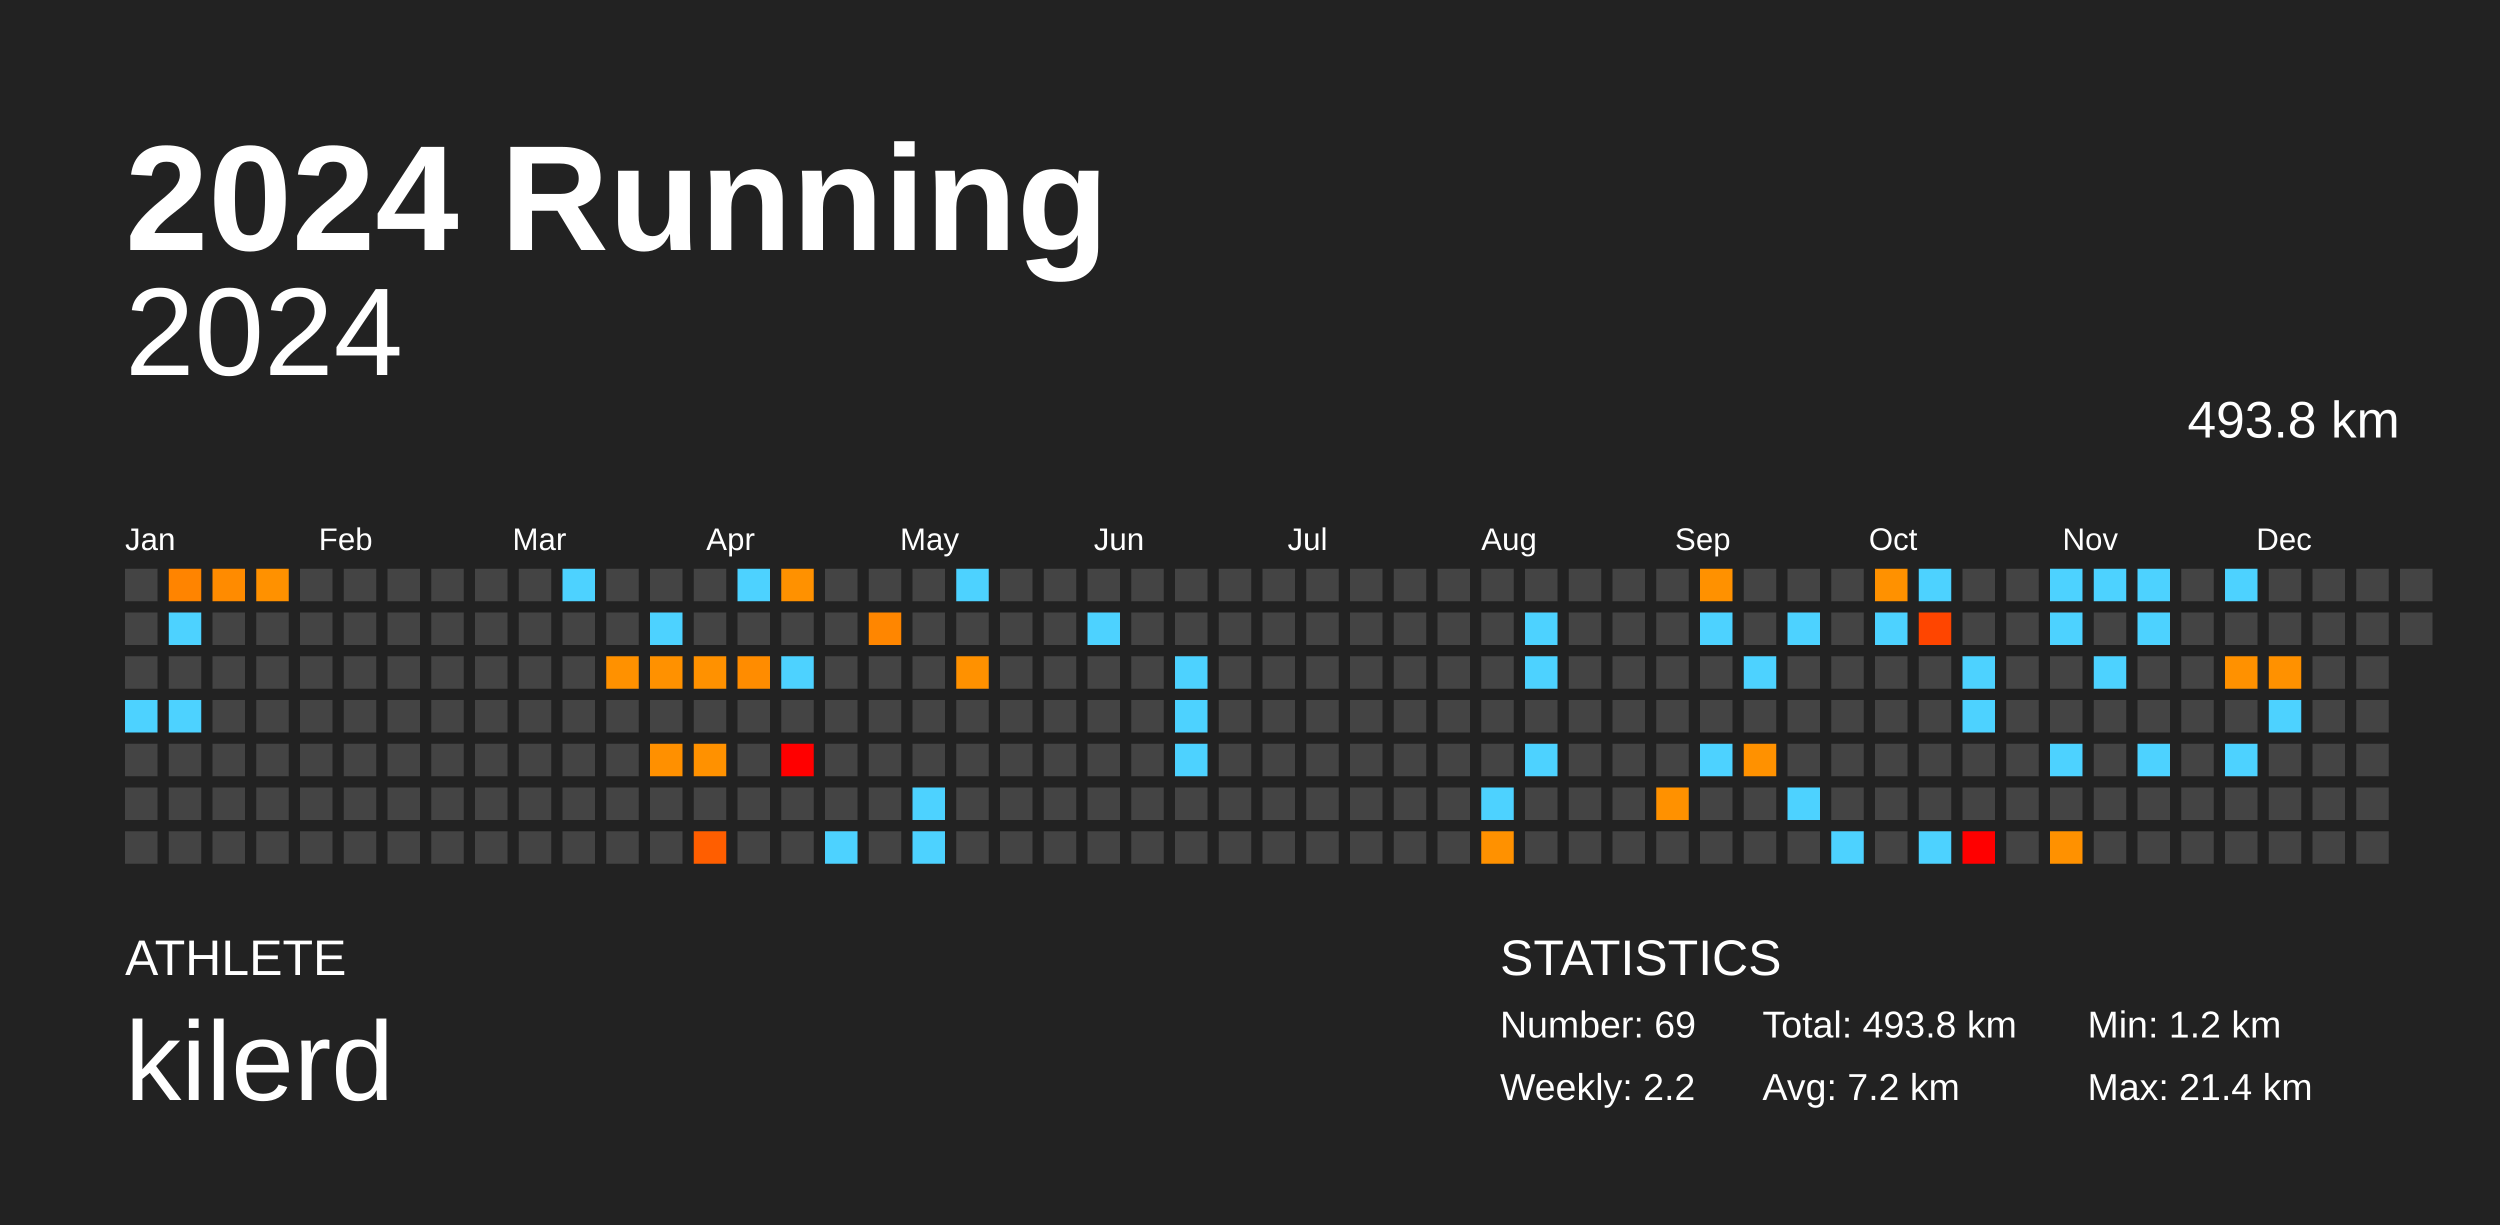
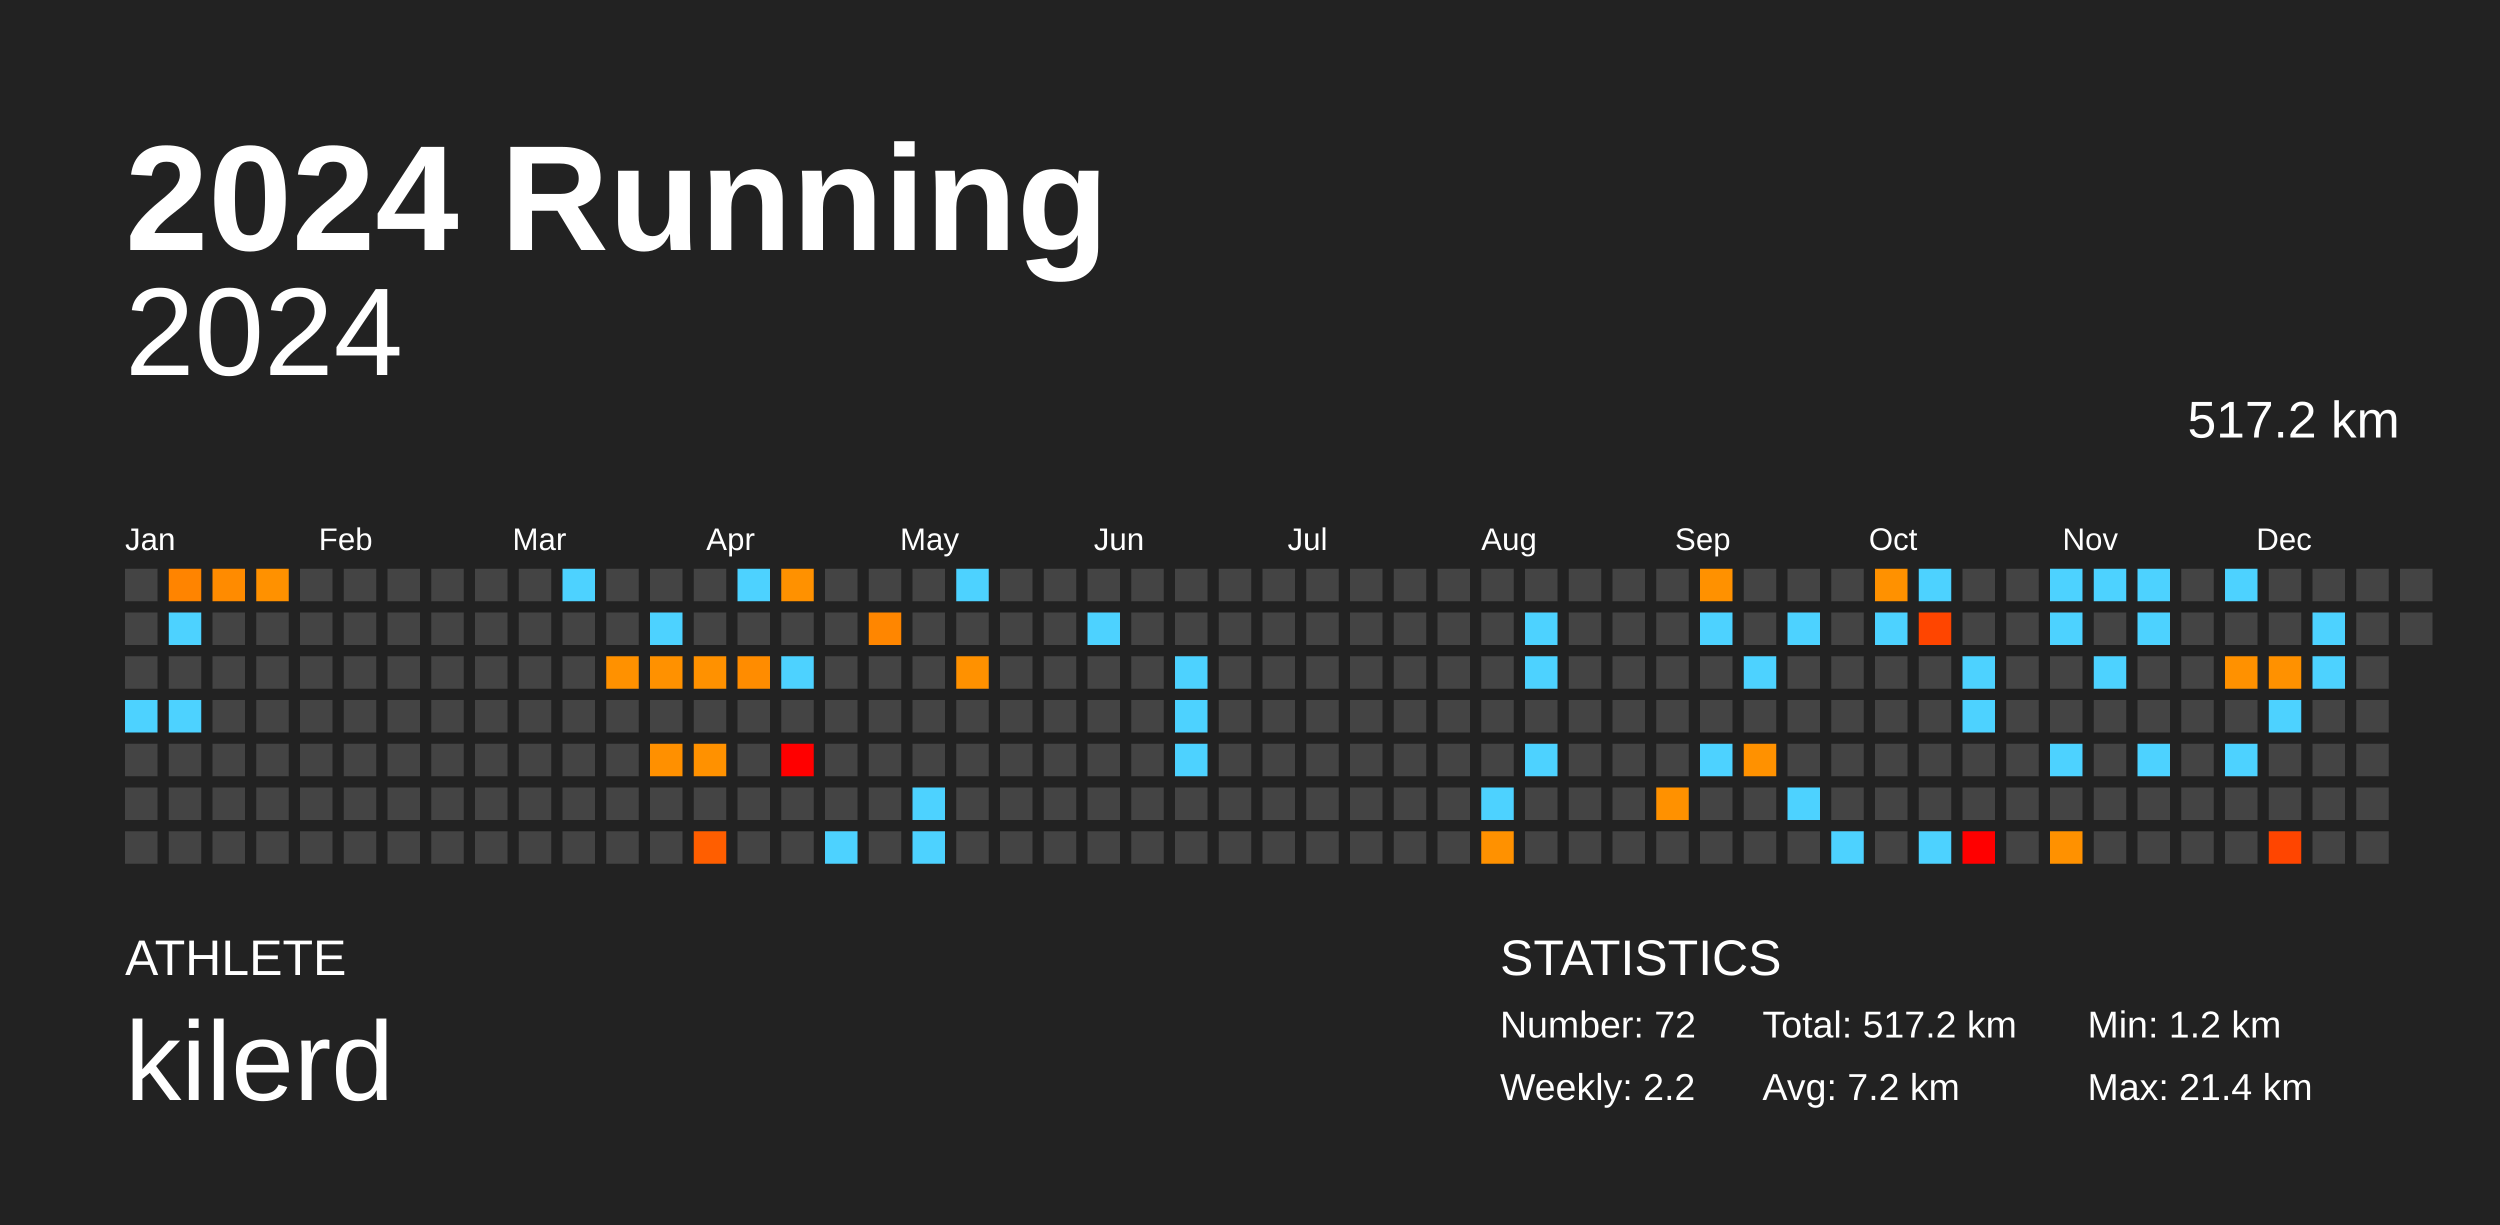
<svg xmlns="http://www.w3.org/2000/svg" baseProfile="full" height="98mm" version="1.1" viewBox="0,0,200,98" width="200mm">
  <defs />
  <rect fill="#222222" height="98" width="200" x="0" y="0" />
  <text fill="#FFFFFF" style="font-size:12px; font-family:Arial; font-weight:bold;" x="10" y="20">2024 Running</text>
  <text fill="#FFFFFF" style="font-size:4px; font-family:Arial" x="10" y="78">ATHLETE</text>
  <text fill="#FFFFFF" style="font-size:9px; font-family:Arial" x="10" y="88">kilerd</text>
  <text fill="#FFFFFF" style="font-size:4px; font-family:Arial" x="120" y="78">STATISTICS</text>
-   <text fill="#FFFFFF" style="font-size:3px; font-family:Arial" x="120" y="83">Number: 69</text>
+   <text fill="#FFFFFF" style="font-size:3px; font-family:Arial" x="120" y="83">Number: 72</text>
  <text fill="#FFFFFF" style="font-size:3px; font-family:Arial" x="120" y="88">Weekly: 2.2</text>
-   <text fill="#FFFFFF" style="font-size:3px; font-family:Arial" x="141" y="83">Total: 493.8 km</text>
+   <text fill="#FFFFFF" style="font-size:3px; font-family:Arial" x="141" y="83">Total: 517.2 km</text>
  <text fill="#FFFFFF" style="font-size:3px; font-family:Arial" x="141" y="88">Avg: 7.2 km</text>
  <text fill="#FFFFFF" style="font-size:3px; font-family:Arial" x="167" y="83">Min: 1.2 km</text>
  <text fill="#FFFFFF" style="font-size:3px; font-family:Arial" x="167" y="88">Max: 21.4 km</text>
  <text alignment-baseline="hanging" fill="#FFFFFF" style="font-size:10.0px; font-family:Arial;" x="10" y="30">2024</text>
-   <text alignment-baseline="hanging" fill="#FFFFFF" style="font-size:4.125px; font-family:Arial;" x="175" y="35">493.8 km</text>
+   <text alignment-baseline="hanging" fill="#FFFFFF" style="font-size:4.125px; font-family:Arial;" x="175" y="35">517.2 km</text>
  <text fill="#FFFFFF" style="font-size:2.5px; font-family:Arial" x="10.0" y="44">Jan</text>
  <text fill="#FFFFFF" style="font-size:2.5px; font-family:Arial" x="25.5" y="44">Feb</text>
  <text fill="#FFFFFF" style="font-size:2.5px; font-family:Arial" x="41.0" y="44">Mar</text>
  <text fill="#FFFFFF" style="font-size:2.5px; font-family:Arial" x="56.5" y="44">Apr</text>
  <text fill="#FFFFFF" style="font-size:2.5px; font-family:Arial" x="72.0" y="44">May</text>
  <text fill="#FFFFFF" style="font-size:2.5px; font-family:Arial" x="87.5" y="44">Jun</text>
  <text fill="#FFFFFF" style="font-size:2.5px; font-family:Arial" x="103.0" y="44">Jul</text>
  <text fill="#FFFFFF" style="font-size:2.5px; font-family:Arial" x="118.5" y="44">Aug</text>
  <text fill="#FFFFFF" style="font-size:2.5px; font-family:Arial" x="134.0" y="44">Sep</text>
  <text fill="#FFFFFF" style="font-size:2.5px; font-family:Arial" x="149.5" y="44">Oct</text>
  <text fill="#FFFFFF" style="font-size:2.5px; font-family:Arial" x="165.0" y="44">Nov</text>
  <text fill="#FFFFFF" style="font-size:2.5px; font-family:Arial" x="180.5" y="44">Dec</text>
  <rect fill="#444444" height="2.6" width="2.6" x="10.0" y="45.5" />
  <rect fill="#444444" height="2.6" width="2.6" x="10.0" y="49.0" />
  <rect fill="#444444" height="2.6" width="2.6" x="10.0" y="52.5" />
  <rect fill="#4dd2ff" height="2.6" width="2.6" x="10.0" y="56.0" />
  <rect fill="#444444" height="2.6" width="2.6" x="10.0" y="59.5" />
  <rect fill="#444444" height="2.6" width="2.6" x="10.0" y="63.0" />
  <rect fill="#444444" height="2.6" width="2.6" x="10.0" y="66.5" />
  <rect fill="#ff8400" height="2.6" width="2.6" x="13.5" y="45.5" />
  <rect fill="#4dd2ff" height="2.6" width="2.6" x="13.5" y="49.0" />
  <rect fill="#444444" height="2.6" width="2.6" x="13.5" y="52.5" />
  <rect fill="#4dd2ff" height="2.6" width="2.6" x="13.5" y="56.0" />
  <rect fill="#444444" height="2.6" width="2.6" x="13.5" y="59.5" />
  <rect fill="#444444" height="2.6" width="2.6" x="13.5" y="63.0" />
  <rect fill="#444444" height="2.6" width="2.6" x="13.5" y="66.5" />
  <rect fill="#ff8b00" height="2.6" width="2.6" x="17.0" y="45.5" />
  <rect fill="#444444" height="2.6" width="2.6" x="17.0" y="49.0" />
  <rect fill="#444444" height="2.6" width="2.6" x="17.0" y="52.5" />
  <rect fill="#444444" height="2.6" width="2.6" x="17.0" y="56.0" />
  <rect fill="#444444" height="2.6" width="2.6" x="17.0" y="59.5" />
  <rect fill="#444444" height="2.6" width="2.6" x="17.0" y="63.0" />
  <rect fill="#444444" height="2.6" width="2.6" x="17.0" y="66.5" />
  <rect fill="#ff9100" height="2.6" width="2.6" x="20.5" y="45.5" />
  <rect fill="#444444" height="2.6" width="2.6" x="20.5" y="49.0" />
  <rect fill="#444444" height="2.6" width="2.6" x="20.5" y="52.5" />
  <rect fill="#444444" height="2.6" width="2.6" x="20.5" y="56.0" />
  <rect fill="#444444" height="2.6" width="2.6" x="20.5" y="59.5" />
  <rect fill="#444444" height="2.6" width="2.6" x="20.5" y="63.0" />
  <rect fill="#444444" height="2.6" width="2.6" x="20.5" y="66.5" />
  <rect fill="#444444" height="2.6" width="2.6" x="24.0" y="45.5" />
  <rect fill="#444444" height="2.6" width="2.6" x="24.0" y="49.0" />
  <rect fill="#444444" height="2.6" width="2.6" x="24.0" y="52.5" />
  <rect fill="#444444" height="2.6" width="2.6" x="24.0" y="56.0" />
  <rect fill="#444444" height="2.6" width="2.6" x="24.0" y="59.5" />
  <rect fill="#444444" height="2.6" width="2.6" x="24.0" y="63.0" />
  <rect fill="#444444" height="2.6" width="2.6" x="24.0" y="66.5" />
  <rect fill="#444444" height="2.6" width="2.6" x="27.5" y="45.5" />
  <rect fill="#444444" height="2.6" width="2.6" x="27.5" y="49.0" />
  <rect fill="#444444" height="2.6" width="2.6" x="27.5" y="52.5" />
  <rect fill="#444444" height="2.6" width="2.6" x="27.5" y="56.0" />
  <rect fill="#444444" height="2.6" width="2.6" x="27.5" y="59.5" />
  <rect fill="#444444" height="2.6" width="2.6" x="27.5" y="63.0" />
  <rect fill="#444444" height="2.6" width="2.6" x="27.5" y="66.5" />
  <rect fill="#444444" height="2.6" width="2.6" x="31.0" y="45.5" />
  <rect fill="#444444" height="2.6" width="2.6" x="31.0" y="49.0" />
  <rect fill="#444444" height="2.6" width="2.6" x="31.0" y="52.5" />
  <rect fill="#444444" height="2.6" width="2.6" x="31.0" y="56.0" />
  <rect fill="#444444" height="2.6" width="2.6" x="31.0" y="59.5" />
  <rect fill="#444444" height="2.6" width="2.6" x="31.0" y="63.0" />
  <rect fill="#444444" height="2.6" width="2.6" x="31.0" y="66.5" />
  <rect fill="#444444" height="2.6" width="2.6" x="34.5" y="45.5" />
  <rect fill="#444444" height="2.6" width="2.6" x="34.5" y="49.0" />
  <rect fill="#444444" height="2.6" width="2.6" x="34.5" y="52.5" />
  <rect fill="#444444" height="2.6" width="2.6" x="34.5" y="56.0" />
  <rect fill="#444444" height="2.6" width="2.6" x="34.5" y="59.5" />
  <rect fill="#444444" height="2.6" width="2.6" x="34.5" y="63.0" />
  <rect fill="#444444" height="2.6" width="2.6" x="34.5" y="66.5" />
  <rect fill="#444444" height="2.6" width="2.6" x="38.0" y="45.5" />
  <rect fill="#444444" height="2.6" width="2.6" x="38.0" y="49.0" />
  <rect fill="#444444" height="2.6" width="2.6" x="38.0" y="52.5" />
  <rect fill="#444444" height="2.6" width="2.6" x="38.0" y="56.0" />
  <rect fill="#444444" height="2.6" width="2.6" x="38.0" y="59.5" />
  <rect fill="#444444" height="2.6" width="2.6" x="38.0" y="63.0" />
  <rect fill="#444444" height="2.6" width="2.6" x="38.0" y="66.5" />
  <rect fill="#444444" height="2.6" width="2.6" x="41.5" y="45.5" />
  <rect fill="#444444" height="2.6" width="2.6" x="41.5" y="49.0" />
  <rect fill="#444444" height="2.6" width="2.6" x="41.5" y="52.5" />
  <rect fill="#444444" height="2.6" width="2.6" x="41.5" y="56.0" />
  <rect fill="#444444" height="2.6" width="2.6" x="41.5" y="59.5" />
  <rect fill="#444444" height="2.6" width="2.6" x="41.5" y="63.0" />
  <rect fill="#444444" height="2.6" width="2.6" x="41.5" y="66.5" />
  <rect fill="#4dd2ff" height="2.6" width="2.6" x="45.0" y="45.5" />
  <rect fill="#444444" height="2.6" width="2.6" x="45.0" y="49.0" />
  <rect fill="#444444" height="2.6" width="2.6" x="45.0" y="52.5" />
  <rect fill="#444444" height="2.6" width="2.6" x="45.0" y="56.0" />
  <rect fill="#444444" height="2.6" width="2.6" x="45.0" y="59.5" />
  <rect fill="#444444" height="2.6" width="2.6" x="45.0" y="63.0" />
  <rect fill="#444444" height="2.6" width="2.6" x="45.0" y="66.5" />
  <rect fill="#444444" height="2.6" width="2.6" x="48.5" y="45.5" />
  <rect fill="#444444" height="2.6" width="2.6" x="48.5" y="49.0" />
  <rect fill="#ff9100" height="2.6" width="2.6" x="48.5" y="52.5" />
  <rect fill="#444444" height="2.6" width="2.6" x="48.5" y="56.0" />
  <rect fill="#444444" height="2.6" width="2.6" x="48.5" y="59.5" />
  <rect fill="#444444" height="2.6" width="2.6" x="48.5" y="63.0" />
  <rect fill="#444444" height="2.6" width="2.6" x="48.5" y="66.5" />
  <rect fill="#444444" height="2.6" width="2.6" x="52.0" y="45.5" />
  <rect fill="#4dd2ff" height="2.6" width="2.6" x="52.0" y="49.0" />
  <rect fill="#ff9100" height="2.6" width="2.6" x="52.0" y="52.5" />
  <rect fill="#444444" height="2.6" width="2.6" x="52.0" y="56.0" />
  <rect fill="#ff9000" height="2.6" width="2.6" x="52.0" y="59.5" />
  <rect fill="#444444" height="2.6" width="2.6" x="52.0" y="63.0" />
  <rect fill="#444444" height="2.6" width="2.6" x="52.0" y="66.5" />
  <rect fill="#444444" height="2.6" width="2.6" x="55.5" y="45.5" />
  <rect fill="#444444" height="2.6" width="2.6" x="55.5" y="49.0" />
  <rect fill="#ff9100" height="2.6" width="2.6" x="55.5" y="52.5" />
  <rect fill="#444444" height="2.6" width="2.6" x="55.5" y="56.0" />
  <rect fill="#ff9100" height="2.6" width="2.6" x="55.5" y="59.5" />
  <rect fill="#444444" height="2.6" width="2.6" x="55.5" y="63.0" />
  <rect fill="#ff5e00" height="2.6" width="2.6" x="55.5" y="66.5" />
  <rect fill="#4dd2ff" height="2.6" width="2.6" x="59.0" y="45.5" />
  <rect fill="#444444" height="2.6" width="2.6" x="59.0" y="49.0" />
  <rect fill="#ff8c00" height="2.6" width="2.6" x="59.0" y="52.5" />
  <rect fill="#444444" height="2.6" width="2.6" x="59.0" y="56.0" />
  <rect fill="#444444" height="2.6" width="2.6" x="59.0" y="59.5" />
  <rect fill="#444444" height="2.6" width="2.6" x="59.0" y="63.0" />
  <rect fill="#444444" height="2.6" width="2.6" x="59.0" y="66.5" />
  <rect fill="#ff9100" height="2.6" width="2.6" x="62.5" y="45.5" />
  <rect fill="#444444" height="2.6" width="2.6" x="62.5" y="49.0" />
  <rect fill="#4dd2ff" height="2.6" width="2.6" x="62.5" y="52.5" />
  <rect fill="#444444" height="2.6" width="2.6" x="62.5" y="56.0" />
  <rect fill="red" height="2.6" width="2.6" x="62.5" y="59.5" />
  <rect fill="#444444" height="2.6" width="2.6" x="62.5" y="63.0" />
  <rect fill="#444444" height="2.6" width="2.6" x="62.5" y="66.5" />
  <rect fill="#444444" height="2.6" width="2.6" x="66.0" y="45.5" />
  <rect fill="#444444" height="2.6" width="2.6" x="66.0" y="49.0" />
  <rect fill="#444444" height="2.6" width="2.6" x="66.0" y="52.5" />
  <rect fill="#444444" height="2.6" width="2.6" x="66.0" y="56.0" />
  <rect fill="#444444" height="2.6" width="2.6" x="66.0" y="59.5" />
  <rect fill="#444444" height="2.6" width="2.6" x="66.0" y="63.0" />
  <rect fill="#4dd2ff" height="2.6" width="2.6" x="66.0" y="66.5" />
  <rect fill="#444444" height="2.6" width="2.6" x="69.5" y="45.5" />
  <rect fill="#ff8600" height="2.6" width="2.6" x="69.5" y="49.0" />
  <rect fill="#444444" height="2.6" width="2.6" x="69.5" y="52.5" />
  <rect fill="#444444" height="2.6" width="2.6" x="69.5" y="56.0" />
  <rect fill="#444444" height="2.6" width="2.6" x="69.5" y="59.5" />
  <rect fill="#444444" height="2.6" width="2.6" x="69.5" y="63.0" />
  <rect fill="#444444" height="2.6" width="2.6" x="69.5" y="66.5" />
  <rect fill="#444444" height="2.6" width="2.6" x="73.0" y="45.5" />
  <rect fill="#444444" height="2.6" width="2.6" x="73.0" y="49.0" />
  <rect fill="#444444" height="2.6" width="2.6" x="73.0" y="52.5" />
  <rect fill="#444444" height="2.6" width="2.6" x="73.0" y="56.0" />
  <rect fill="#444444" height="2.6" width="2.6" x="73.0" y="59.5" />
  <rect fill="#4dd2ff" height="2.6" width="2.6" x="73.0" y="63.0" />
  <rect fill="#4dd2ff" height="2.6" width="2.6" x="73.0" y="66.5" />
  <rect fill="#4dd2ff" height="2.6" width="2.6" x="76.5" y="45.5" />
  <rect fill="#444444" height="2.6" width="2.6" x="76.5" y="49.0" />
  <rect fill="#ff9100" height="2.6" width="2.6" x="76.5" y="52.5" />
  <rect fill="#444444" height="2.6" width="2.6" x="76.5" y="56.0" />
  <rect fill="#444444" height="2.6" width="2.6" x="76.5" y="59.5" />
  <rect fill="#444444" height="2.6" width="2.6" x="76.5" y="63.0" />
  <rect fill="#444444" height="2.6" width="2.6" x="76.5" y="66.5" />
  <rect fill="#444444" height="2.6" width="2.6" x="80.0" y="45.5" />
  <rect fill="#444444" height="2.6" width="2.6" x="80.0" y="49.0" />
  <rect fill="#444444" height="2.6" width="2.6" x="80.0" y="52.5" />
  <rect fill="#444444" height="2.6" width="2.6" x="80.0" y="56.0" />
  <rect fill="#444444" height="2.6" width="2.6" x="80.0" y="59.5" />
  <rect fill="#444444" height="2.6" width="2.6" x="80.0" y="63.0" />
  <rect fill="#444444" height="2.6" width="2.6" x="80.0" y="66.5" />
  <rect fill="#444444" height="2.6" width="2.6" x="83.5" y="45.5" />
  <rect fill="#444444" height="2.6" width="2.6" x="83.5" y="49.0" />
  <rect fill="#444444" height="2.6" width="2.6" x="83.5" y="52.5" />
  <rect fill="#444444" height="2.6" width="2.6" x="83.5" y="56.0" />
  <rect fill="#444444" height="2.6" width="2.6" x="83.5" y="59.5" />
  <rect fill="#444444" height="2.6" width="2.6" x="83.5" y="63.0" />
  <rect fill="#444444" height="2.6" width="2.6" x="83.5" y="66.5" />
  <rect fill="#444444" height="2.6" width="2.6" x="87.0" y="45.5" />
  <rect fill="#4dd2ff" height="2.6" width="2.6" x="87.0" y="49.0" />
  <rect fill="#444444" height="2.6" width="2.6" x="87.0" y="52.5" />
  <rect fill="#444444" height="2.6" width="2.6" x="87.0" y="56.0" />
  <rect fill="#444444" height="2.6" width="2.6" x="87.0" y="59.5" />
  <rect fill="#444444" height="2.6" width="2.6" x="87.0" y="63.0" />
  <rect fill="#444444" height="2.6" width="2.6" x="87.0" y="66.5" />
  <rect fill="#444444" height="2.6" width="2.6" x="90.5" y="45.5" />
  <rect fill="#444444" height="2.6" width="2.6" x="90.5" y="49.0" />
  <rect fill="#444444" height="2.6" width="2.6" x="90.5" y="52.5" />
  <rect fill="#444444" height="2.6" width="2.6" x="90.5" y="56.0" />
  <rect fill="#444444" height="2.6" width="2.6" x="90.5" y="59.5" />
  <rect fill="#444444" height="2.6" width="2.6" x="90.5" y="63.0" />
  <rect fill="#444444" height="2.6" width="2.6" x="90.5" y="66.5" />
  <rect fill="#444444" height="2.6" width="2.6" x="94.0" y="45.5" />
  <rect fill="#444444" height="2.6" width="2.6" x="94.0" y="49.0" />
  <rect fill="#4dd2ff" height="2.6" width="2.6" x="94.0" y="52.5" />
  <rect fill="#4dd2ff" height="2.6" width="2.6" x="94.0" y="56.0" />
  <rect fill="#4dd2ff" height="2.6" width="2.6" x="94.0" y="59.5" />
  <rect fill="#444444" height="2.6" width="2.6" x="94.0" y="63.0" />
  <rect fill="#444444" height="2.6" width="2.6" x="94.0" y="66.5" />
  <rect fill="#444444" height="2.6" width="2.6" x="97.5" y="45.5" />
  <rect fill="#444444" height="2.6" width="2.6" x="97.5" y="49.0" />
  <rect fill="#444444" height="2.6" width="2.6" x="97.5" y="52.5" />
  <rect fill="#444444" height="2.6" width="2.6" x="97.5" y="56.0" />
  <rect fill="#444444" height="2.6" width="2.6" x="97.5" y="59.5" />
  <rect fill="#444444" height="2.6" width="2.6" x="97.5" y="63.0" />
  <rect fill="#444444" height="2.6" width="2.6" x="97.5" y="66.5" />
  <rect fill="#444444" height="2.6" width="2.6" x="101.0" y="45.5" />
  <rect fill="#444444" height="2.6" width="2.6" x="101.0" y="49.0" />
  <rect fill="#444444" height="2.6" width="2.6" x="101.0" y="52.5" />
  <rect fill="#444444" height="2.6" width="2.6" x="101.0" y="56.0" />
  <rect fill="#444444" height="2.6" width="2.6" x="101.0" y="59.5" />
  <rect fill="#444444" height="2.6" width="2.6" x="101.0" y="63.0" />
  <rect fill="#444444" height="2.6" width="2.6" x="101.0" y="66.5" />
  <rect fill="#444444" height="2.6" width="2.6" x="104.5" y="45.5" />
  <rect fill="#444444" height="2.6" width="2.6" x="104.5" y="49.0" />
  <rect fill="#444444" height="2.6" width="2.6" x="104.5" y="52.5" />
  <rect fill="#444444" height="2.6" width="2.6" x="104.5" y="56.0" />
  <rect fill="#444444" height="2.6" width="2.6" x="104.5" y="59.5" />
  <rect fill="#444444" height="2.6" width="2.6" x="104.5" y="63.0" />
  <rect fill="#444444" height="2.6" width="2.6" x="104.5" y="66.5" />
  <rect fill="#444444" height="2.6" width="2.6" x="108.0" y="45.5" />
  <rect fill="#444444" height="2.6" width="2.6" x="108.0" y="49.0" />
  <rect fill="#444444" height="2.6" width="2.6" x="108.0" y="52.5" />
  <rect fill="#444444" height="2.6" width="2.6" x="108.0" y="56.0" />
  <rect fill="#444444" height="2.6" width="2.6" x="108.0" y="59.5" />
  <rect fill="#444444" height="2.6" width="2.6" x="108.0" y="63.0" />
  <rect fill="#444444" height="2.6" width="2.6" x="108.0" y="66.5" />
  <rect fill="#444444" height="2.6" width="2.6" x="111.5" y="45.5" />
  <rect fill="#444444" height="2.6" width="2.6" x="111.5" y="49.0" />
  <rect fill="#444444" height="2.6" width="2.6" x="111.5" y="52.5" />
  <rect fill="#444444" height="2.6" width="2.6" x="111.5" y="56.0" />
  <rect fill="#444444" height="2.6" width="2.6" x="111.5" y="59.5" />
  <rect fill="#444444" height="2.6" width="2.6" x="111.5" y="63.0" />
  <rect fill="#444444" height="2.6" width="2.6" x="111.5" y="66.5" />
  <rect fill="#444444" height="2.6" width="2.6" x="115.0" y="45.5" />
  <rect fill="#444444" height="2.6" width="2.6" x="115.0" y="49.0" />
  <rect fill="#444444" height="2.6" width="2.6" x="115.0" y="52.5" />
  <rect fill="#444444" height="2.6" width="2.6" x="115.0" y="56.0" />
  <rect fill="#444444" height="2.6" width="2.6" x="115.0" y="59.5" />
  <rect fill="#444444" height="2.6" width="2.6" x="115.0" y="63.0" />
  <rect fill="#444444" height="2.6" width="2.6" x="115.0" y="66.5" />
  <rect fill="#444444" height="2.6" width="2.6" x="118.5" y="45.5" />
  <rect fill="#444444" height="2.6" width="2.6" x="118.5" y="49.0" />
  <rect fill="#444444" height="2.6" width="2.6" x="118.5" y="52.5" />
  <rect fill="#444444" height="2.6" width="2.6" x="118.5" y="56.0" />
  <rect fill="#444444" height="2.6" width="2.6" x="118.5" y="59.5" />
  <rect fill="#4dd2ff" height="2.6" width="2.6" x="118.5" y="63.0" />
  <rect fill="#ff9100" height="2.6" width="2.6" x="118.5" y="66.5" />
  <rect fill="#444444" height="2.6" width="2.6" x="122.0" y="45.5" />
  <rect fill="#4dd2ff" height="2.6" width="2.6" x="122.0" y="49.0" />
  <rect fill="#4dd2ff" height="2.6" width="2.6" x="122.0" y="52.5" />
  <rect fill="#444444" height="2.6" width="2.6" x="122.0" y="56.0" />
  <rect fill="#4dd2ff" height="2.6" width="2.6" x="122.0" y="59.5" />
  <rect fill="#444444" height="2.6" width="2.6" x="122.0" y="63.0" />
  <rect fill="#444444" height="2.6" width="2.6" x="122.0" y="66.5" />
  <rect fill="#444444" height="2.6" width="2.6" x="125.5" y="45.5" />
  <rect fill="#444444" height="2.6" width="2.6" x="125.5" y="49.0" />
  <rect fill="#444444" height="2.6" width="2.6" x="125.5" y="52.5" />
  <rect fill="#444444" height="2.6" width="2.6" x="125.5" y="56.0" />
  <rect fill="#444444" height="2.6" width="2.6" x="125.5" y="59.5" />
  <rect fill="#444444" height="2.6" width="2.6" x="125.5" y="63.0" />
  <rect fill="#444444" height="2.6" width="2.6" x="125.5" y="66.5" />
  <rect fill="#444444" height="2.6" width="2.6" x="129.0" y="45.5" />
  <rect fill="#444444" height="2.6" width="2.6" x="129.0" y="49.0" />
  <rect fill="#444444" height="2.6" width="2.6" x="129.0" y="52.5" />
  <rect fill="#444444" height="2.6" width="2.6" x="129.0" y="56.0" />
  <rect fill="#444444" height="2.6" width="2.6" x="129.0" y="59.5" />
  <rect fill="#444444" height="2.6" width="2.6" x="129.0" y="63.0" />
  <rect fill="#444444" height="2.6" width="2.6" x="129.0" y="66.5" />
  <rect fill="#444444" height="2.6" width="2.6" x="132.5" y="45.5" />
  <rect fill="#444444" height="2.6" width="2.6" x="132.5" y="49.0" />
  <rect fill="#444444" height="2.6" width="2.6" x="132.5" y="52.5" />
  <rect fill="#444444" height="2.6" width="2.6" x="132.5" y="56.0" />
  <rect fill="#444444" height="2.6" width="2.6" x="132.5" y="59.5" />
  <rect fill="#ff9100" height="2.6" width="2.6" x="132.5" y="63.0" />
  <rect fill="#444444" height="2.6" width="2.6" x="132.5" y="66.5" />
  <rect fill="#ff9100" height="2.6" width="2.6" x="136.0" y="45.5" />
  <rect fill="#4dd2ff" height="2.6" width="2.6" x="136.0" y="49.0" />
  <rect fill="#444444" height="2.6" width="2.6" x="136.0" y="52.5" />
  <rect fill="#444444" height="2.6" width="2.6" x="136.0" y="56.0" />
  <rect fill="#4dd2ff" height="2.6" width="2.6" x="136.0" y="59.5" />
  <rect fill="#444444" height="2.6" width="2.6" x="136.0" y="63.0" />
  <rect fill="#444444" height="2.6" width="2.6" x="136.0" y="66.5" />
  <rect fill="#444444" height="2.6" width="2.6" x="139.5" y="45.5" />
  <rect fill="#444444" height="2.6" width="2.6" x="139.5" y="49.0" />
  <rect fill="#4dd2ff" height="2.6" width="2.6" x="139.5" y="52.5" />
  <rect fill="#444444" height="2.6" width="2.6" x="139.5" y="56.0" />
  <rect fill="#ff9100" height="2.6" width="2.6" x="139.5" y="59.5" />
  <rect fill="#444444" height="2.6" width="2.6" x="139.5" y="63.0" />
  <rect fill="#444444" height="2.6" width="2.6" x="139.5" y="66.5" />
  <rect fill="#444444" height="2.6" width="2.6" x="143.0" y="45.5" />
  <rect fill="#4dd2ff" height="2.6" width="2.6" x="143.0" y="49.0" />
  <rect fill="#444444" height="2.6" width="2.6" x="143.0" y="52.5" />
  <rect fill="#444444" height="2.6" width="2.6" x="143.0" y="56.0" />
  <rect fill="#444444" height="2.6" width="2.6" x="143.0" y="59.5" />
  <rect fill="#4dd2ff" height="2.6" width="2.6" x="143.0" y="63.0" />
  <rect fill="#444444" height="2.6" width="2.6" x="143.0" y="66.5" />
  <rect fill="#444444" height="2.6" width="2.6" x="146.5" y="45.5" />
  <rect fill="#444444" height="2.6" width="2.6" x="146.5" y="49.0" />
  <rect fill="#444444" height="2.6" width="2.6" x="146.5" y="52.5" />
  <rect fill="#444444" height="2.6" width="2.6" x="146.5" y="56.0" />
  <rect fill="#444444" height="2.6" width="2.6" x="146.5" y="59.5" />
  <rect fill="#444444" height="2.6" width="2.6" x="146.5" y="63.0" />
  <rect fill="#4dd2ff" height="2.6" width="2.6" x="146.5" y="66.5" />
  <rect fill="#ff9100" height="2.6" width="2.6" x="150.0" y="45.5" />
  <rect fill="#4dd2ff" height="2.6" width="2.6" x="150.0" y="49.0" />
  <rect fill="#444444" height="2.6" width="2.6" x="150.0" y="52.5" />
  <rect fill="#444444" height="2.6" width="2.6" x="150.0" y="56.0" />
  <rect fill="#444444" height="2.6" width="2.6" x="150.0" y="59.5" />
  <rect fill="#444444" height="2.6" width="2.6" x="150.0" y="63.0" />
  <rect fill="#444444" height="2.6" width="2.6" x="150.0" y="66.5" />
  <rect fill="#4dd2ff" height="2.6" width="2.6" x="153.5" y="45.5" />
  <rect fill="#ff4500" height="2.6" width="2.6" x="153.5" y="49.0" />
  <rect fill="#444444" height="2.6" width="2.6" x="153.5" y="52.5" />
  <rect fill="#444444" height="2.6" width="2.6" x="153.5" y="56.0" />
  <rect fill="#444444" height="2.6" width="2.6" x="153.5" y="59.5" />
  <rect fill="#444444" height="2.6" width="2.6" x="153.5" y="63.0" />
  <rect fill="#4dd2ff" height="2.6" width="2.6" x="153.5" y="66.5" />
  <rect fill="#444444" height="2.6" width="2.6" x="157.0" y="45.5" />
  <rect fill="#444444" height="2.6" width="2.6" x="157.0" y="49.0" />
  <rect fill="#4dd2ff" height="2.6" width="2.6" x="157.0" y="52.5" />
  <rect fill="#4dd2ff" height="2.6" width="2.6" x="157.0" y="56.0" />
  <rect fill="#444444" height="2.6" width="2.6" x="157.0" y="59.5" />
  <rect fill="#444444" height="2.6" width="2.6" x="157.0" y="63.0" />
  <rect fill="red" height="2.6" width="2.6" x="157.0" y="66.5" />
  <rect fill="#444444" height="2.6" width="2.6" x="160.5" y="45.5" />
  <rect fill="#444444" height="2.6" width="2.6" x="160.5" y="49.0" />
  <rect fill="#444444" height="2.6" width="2.6" x="160.5" y="52.5" />
  <rect fill="#444444" height="2.6" width="2.6" x="160.5" y="56.0" />
  <rect fill="#444444" height="2.6" width="2.6" x="160.5" y="59.5" />
  <rect fill="#444444" height="2.6" width="2.6" x="160.5" y="63.0" />
  <rect fill="#444444" height="2.6" width="2.6" x="160.5" y="66.5" />
  <rect fill="#4dd2ff" height="2.6" width="2.6" x="164.0" y="45.5" />
  <rect fill="#4dd2ff" height="2.6" width="2.6" x="164.0" y="49.0" />
  <rect fill="#444444" height="2.6" width="2.6" x="164.0" y="52.5" />
  <rect fill="#444444" height="2.6" width="2.6" x="164.0" y="56.0" />
  <rect fill="#4dd2ff" height="2.6" width="2.6" x="164.0" y="59.5" />
  <rect fill="#444444" height="2.6" width="2.6" x="164.0" y="63.0" />
  <rect fill="#ff9100" height="2.6" width="2.6" x="164.0" y="66.5" />
  <rect fill="#4dd2ff" height="2.6" width="2.6" x="167.5" y="45.5" />
  <rect fill="#444444" height="2.6" width="2.6" x="167.5" y="49.0" />
  <rect fill="#4dd2ff" height="2.6" width="2.6" x="167.5" y="52.5" />
  <rect fill="#444444" height="2.6" width="2.6" x="167.5" y="56.0" />
  <rect fill="#444444" height="2.6" width="2.6" x="167.5" y="59.5" />
  <rect fill="#444444" height="2.6" width="2.6" x="167.5" y="63.0" />
  <rect fill="#444444" height="2.6" width="2.6" x="167.5" y="66.5" />
  <rect fill="#4dd2ff" height="2.6" width="2.6" x="171.0" y="45.5" />
  <rect fill="#4dd2ff" height="2.6" width="2.6" x="171.0" y="49.0" />
  <rect fill="#444444" height="2.6" width="2.6" x="171.0" y="52.5" />
  <rect fill="#444444" height="2.6" width="2.6" x="171.0" y="56.0" />
  <rect fill="#4dd2ff" height="2.6" width="2.6" x="171.0" y="59.5" />
  <rect fill="#444444" height="2.6" width="2.6" x="171.0" y="63.0" />
  <rect fill="#444444" height="2.6" width="2.6" x="171.0" y="66.5" />
  <rect fill="#444444" height="2.6" width="2.6" x="174.5" y="45.5" />
  <rect fill="#444444" height="2.6" width="2.6" x="174.5" y="49.0" />
  <rect fill="#444444" height="2.6" width="2.6" x="174.5" y="52.5" />
  <rect fill="#444444" height="2.6" width="2.6" x="174.5" y="56.0" />
  <rect fill="#444444" height="2.6" width="2.6" x="174.5" y="59.5" />
  <rect fill="#444444" height="2.6" width="2.6" x="174.5" y="63.0" />
  <rect fill="#444444" height="2.6" width="2.6" x="174.5" y="66.5" />
  <rect fill="#4dd2ff" height="2.6" width="2.6" x="178.0" y="45.5" />
  <rect fill="#444444" height="2.6" width="2.6" x="178.0" y="49.0" />
  <rect fill="#ff9100" height="2.6" width="2.6" x="178.0" y="52.5" />
  <rect fill="#444444" height="2.6" width="2.6" x="178.0" y="56.0" />
  <rect fill="#4dd2ff" height="2.6" width="2.6" x="178.0" y="59.5" />
  <rect fill="#444444" height="2.6" width="2.6" x="178.0" y="63.0" />
  <rect fill="#444444" height="2.6" width="2.6" x="178.0" y="66.5" />
  <rect fill="#444444" height="2.6" width="2.6" x="181.5" y="45.5" />
  <rect fill="#444444" height="2.6" width="2.6" x="181.5" y="49.0" />
  <rect fill="#ff9100" height="2.6" width="2.6" x="181.5" y="52.5" />
  <rect fill="#4dd2ff" height="2.6" width="2.6" x="181.5" y="56.0" />
  <rect fill="#444444" height="2.6" width="2.6" x="181.5" y="59.5" />
  <rect fill="#444444" height="2.6" width="2.6" x="181.5" y="63.0" />
-   <rect fill="#444444" height="2.6" width="2.6" x="181.5" y="66.5" />
+   <rect fill="#ff4500" height="2.6" width="2.6" x="181.5" y="66.5" />
  <rect fill="#444444" height="2.6" width="2.6" x="185.0" y="45.5" />
-   <rect fill="#444444" height="2.6" width="2.6" x="185.0" y="49.0" />
-   <rect fill="#444444" height="2.6" width="2.6" x="185.0" y="52.5" />
+   <rect fill="#4dd2ff" height="2.6" width="2.6" x="185.0" y="49.0" />
+   <rect fill="#4dd2ff" height="2.6" width="2.6" x="185.0" y="52.5" />
  <rect fill="#444444" height="2.6" width="2.6" x="185.0" y="56.0" />
  <rect fill="#444444" height="2.6" width="2.6" x="185.0" y="59.5" />
  <rect fill="#444444" height="2.6" width="2.6" x="185.0" y="63.0" />
  <rect fill="#444444" height="2.6" width="2.6" x="185.0" y="66.5" />
  <rect fill="#444444" height="2.6" width="2.6" x="188.5" y="45.5" />
  <rect fill="#444444" height="2.6" width="2.6" x="188.5" y="49.0" />
  <rect fill="#444444" height="2.6" width="2.6" x="188.5" y="52.5" />
  <rect fill="#444444" height="2.6" width="2.6" x="188.5" y="56.0" />
  <rect fill="#444444" height="2.6" width="2.6" x="188.5" y="59.5" />
  <rect fill="#444444" height="2.6" width="2.6" x="188.5" y="63.0" />
  <rect fill="#444444" height="2.6" width="2.6" x="188.5" y="66.5" />
  <rect fill="#444444" height="2.6" width="2.6" x="192.0" y="45.5" />
  <rect fill="#444444" height="2.6" width="2.6" x="192.0" y="49.0" />
</svg>
